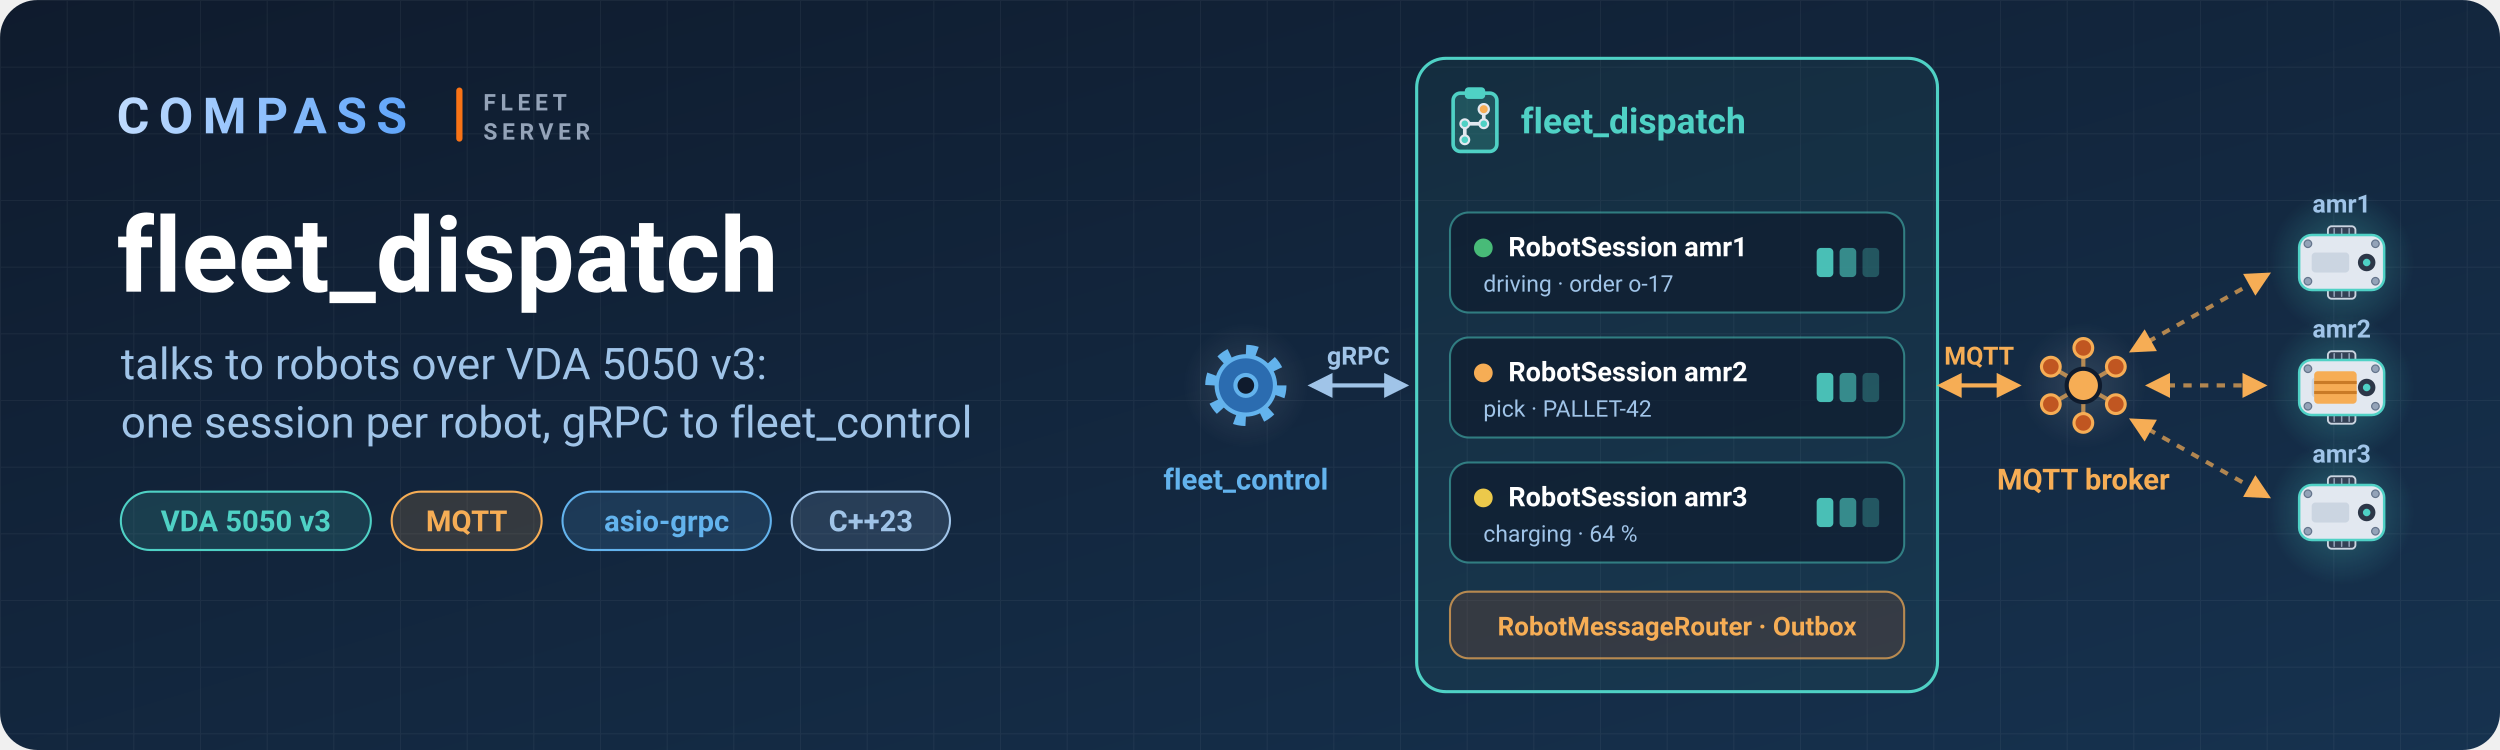
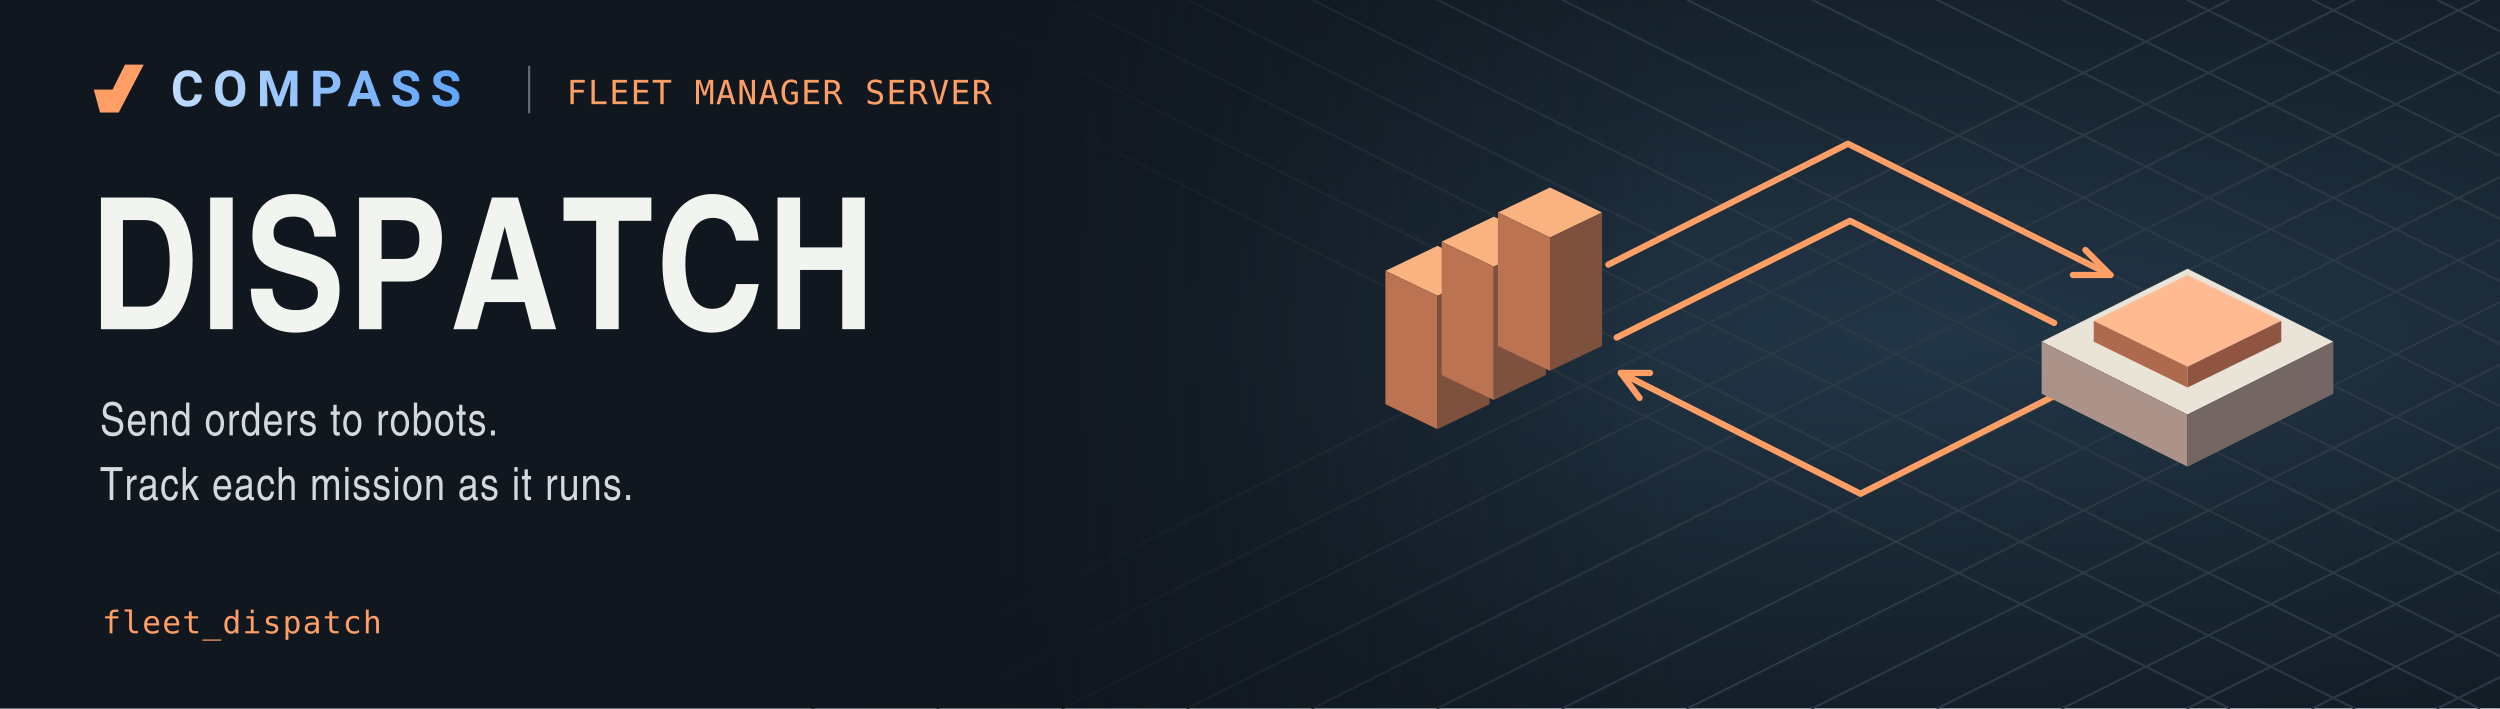
- <svg xmlns="http://www.w3.org/2000/svg" viewBox="0 0 1200 360" width="1200" height="360" font-family="'Segoe UI', Roboto, Helvetica, Arial, sans-serif">
+ <svg xmlns="http://www.w3.org/2000/svg" width="1200" height="340" viewBox="0 0 1200 340">
  <defs>
-     <linearGradient id="bg" x1="0" y1="0" x2="1" y2="1">
-       <stop offset="0" stop-color="#0f1b2d" />
-       <stop offset="1" stop-color="#16324f" />
-     </linearGradient>
-     <pattern id="grid" width="32" height="32" patternUnits="userSpaceOnUse">
-       <path d="M32 0H0V32" fill="none" stroke="#ffffff" stroke-opacity="0.05" stroke-width="1" />
-     </pattern>
    <linearGradient id="wordmark" x1="0" y1="0" x2="1" y2="0">
      <stop offset="0" stop-color="#bfdbfe" />
      <stop offset="1" stop-color="#60a5fa" />
    </linearGradient>
-     <radialGradient id="scan" cx="0.5" cy="0.5" r="0.5">
-       <stop offset="0" stop-color="#4fd1c5" stop-opacity="0.35" />
-       <stop offset="1" stop-color="#4fd1c5" stop-opacity="0" />
+     <radialGradient id="g" cx="77%" cy="47%" r="69%">
+       <stop stop-color="#223647" />
+       <stop offset="1" stop-color="#10171F" />
    </radialGradient>
-     <radialGradient id="glow" cx="0.5" cy="0.5" r="0.5">
-       <stop offset="0" stop-color="#ffffff" stop-opacity="0.12" />
-       <stop offset="1" stop-color="#ffffff" stop-opacity="0" />
-     </radialGradient>
-     <marker id="arrow" viewBox="0 0 10 10" refX="8" refY="5" markerWidth="6" markerHeight="6" orient="auto-start-reverse">
-       <path d="M0 0L10 5L0 10z" fill="#a0c4e8" />
-     </marker>
-     <marker id="arrow-mqtt" viewBox="0 0 10 10" refX="8" refY="5" markerWidth="6" markerHeight="6" orient="auto-start-reverse">
-       <path d="M0 0L10 5L0 10z" fill="#f6ad55" />
-     </marker>
-     <g id="robot">
-       <circle r="58" fill="url(#scan)" />
-       <g fill="#334155" stroke="#cbd5e1" stroke-width="1.5">
-         <rect x="-11" y="-29" width="22" height="9" rx="3" />
-         <rect x="-11" y="20" width="22" height="9" rx="3" />
-       </g>
-       <g stroke="#94a3b8" stroke-width="1.2" stroke-linecap="round">
-         <path d="M-6 -27V-22M0 -27V-22M6 -27V-22" />
-         <path d="M-6 22V27M0 22V27M6 22V27" />
-       </g>
-       <rect x="-34" y="-22" width="68" height="44" rx="10" fill="#e2e8f0" stroke="#4fd1c5" stroke-width="2" />
-       <g fill="#94a3b8" stroke="#64748b" stroke-width="1">
-         <circle cx="-27" cy="-15" r="3" />
-         <circle cx="-27" cy="15" r="3" />
-         <circle cx="27" cy="-15" r="3" />
-         <circle cx="27" cy="15" r="3" />
-       </g>
-       <rect x="-24" y="-8" width="30" height="16" rx="3" fill="#cbd5e1" />
-       <circle cx="20" cy="0" r="7" fill="#2d3748" />
-       <circle cx="20" cy="0" r="3" fill="#4fd1c5" />
-     </g>
-     <g id="inbox">
-       <rect x="0" y="-7" width="8" height="14" rx="2" fill="#4fd1c5" fill-opacity="0.9" />
-       <rect x="11" y="-7" width="8" height="14" rx="2" fill="#4fd1c5" fill-opacity="0.6" />
-       <rect x="22" y="-7" width="8" height="14" rx="2" fill="#4fd1c5" fill-opacity="0.3" />
-     </g>
  </defs>
-   <rect width="1200" height="360" rx="18" fill="url(#bg)" />
-   <rect width="1200" height="360" rx="18" fill="url(#grid)" />
-   <g transform="translate(598 185)">
-     <circle r="30" fill="url(#glow)" />
-     <circle r="16" fill="none" stroke="#63b3ed" stroke-width="7" stroke-dasharray="5.03 7.54" />
-     <circle r="14" fill="#2b6cb0" stroke="#63b3ed" stroke-width="2" />
-     <circle r="5" fill="#0f1b2d" stroke="#63b3ed" stroke-width="2" />
+   <rect width="1200" height="340" fill="url(#g)" />
+   <path d="M390 340l680 -340" stroke="#2B3945" stroke-width="1" stroke-linejoin="round" stroke-linecap="round" fill="none" />
+   <path d="M390 0l680 340" stroke="#2B3945" stroke-width="1" stroke-linejoin="round" stroke-linecap="round" fill="none" />
+   <path d="M450 340l680 -340" stroke="#2B3945" stroke-width="1" stroke-linejoin="round" stroke-linecap="round" fill="none" />
+   <path d="M450 0l680 340" stroke="#2B3945" stroke-width="1" stroke-linejoin="round" stroke-linecap="round" fill="none" />
+   <path d="M510 340l680 -340" stroke="#2B3945" stroke-width="1" stroke-linejoin="round" stroke-linecap="round" fill="none" />
+   <path d="M510 0l680 340" stroke="#2B3945" stroke-width="1" stroke-linejoin="round" stroke-linecap="round" fill="none" />
+   <path d="M570 340l680 -340" stroke="#2B3945" stroke-width="1" stroke-linejoin="round" stroke-linecap="round" fill="none" />
+   <path d="M570 0l680 340" stroke="#2B3945" stroke-width="1" stroke-linejoin="round" stroke-linecap="round" fill="none" />
+   <path d="M630 340l680 -340" stroke="#2B3945" stroke-width="1" stroke-linejoin="round" stroke-linecap="round" fill="none" />
+   <path d="M630 0l680 340" stroke="#2B3945" stroke-width="1" stroke-linejoin="round" stroke-linecap="round" fill="none" />
+   <path d="M690 340l680 -340" stroke="#2B3945" stroke-width="1" stroke-linejoin="round" stroke-linecap="round" fill="none" />
+   <path d="M690 0l680 340" stroke="#2B3945" stroke-width="1" stroke-linejoin="round" stroke-linecap="round" fill="none" />
+   <path d="M750 340l680 -340" stroke="#2B3945" stroke-width="1" stroke-linejoin="round" stroke-linecap="round" fill="none" />
+   <path d="M750 0l680 340" stroke="#2B3945" stroke-width="1" stroke-linejoin="round" stroke-linecap="round" fill="none" />
+   <path d="M810 340l680 -340" stroke="#2B3945" stroke-width="1" stroke-linejoin="round" stroke-linecap="round" fill="none" />
+   <path d="M810 0l680 340" stroke="#2B3945" stroke-width="1" stroke-linejoin="round" stroke-linecap="round" fill="none" />
+   <path d="M870 340l680 -340" stroke="#2B3945" stroke-width="1" stroke-linejoin="round" stroke-linecap="round" fill="none" />
+   <path d="M870 0l680 340" stroke="#2B3945" stroke-width="1" stroke-linejoin="round" stroke-linecap="round" fill="none" />
+   <path d="M930 340l680 -340" stroke="#2B3945" stroke-width="1" stroke-linejoin="round" stroke-linecap="round" fill="none" />
+   <path d="M930 0l680 340" stroke="#2B3945" stroke-width="1" stroke-linejoin="round" stroke-linecap="round" fill="none" />
+   <path d="M990 340l680 -340" stroke="#2B3945" stroke-width="1" stroke-linejoin="round" stroke-linecap="round" fill="none" />
+   <path d="M990 0l680 340" stroke="#2B3945" stroke-width="1" stroke-linejoin="round" stroke-linecap="round" fill="none" />
+   <path d="M1050 340l680 -340" stroke="#2B3945" stroke-width="1" stroke-linejoin="round" stroke-linecap="round" fill="none" />
+   <path d="M1050 0l680 340" stroke="#2B3945" stroke-width="1" stroke-linejoin="round" stroke-linecap="round" fill="none" />
+   <path d="M1110 340l680 -340" stroke="#2B3945" stroke-width="1" stroke-linejoin="round" stroke-linecap="round" fill="none" />
+   <path d="M1110 0l680 340" stroke="#2B3945" stroke-width="1" stroke-linejoin="round" stroke-linecap="round" fill="none" />
+   <path d="M1170 340l680 -340" stroke="#2B3945" stroke-width="1" stroke-linejoin="round" stroke-linecap="round" fill="none" />
+   <path d="M1170 0l680 340" stroke="#2B3945" stroke-width="1" stroke-linejoin="round" stroke-linecap="round" fill="none" />
+   <path d="M1230 340l680 -340" stroke="#2B3945" stroke-width="1" stroke-linejoin="round" stroke-linecap="round" fill="none" />
+   <path d="M1230 0l680 340" stroke="#2B3945" stroke-width="1" stroke-linejoin="round" stroke-linecap="round" fill="none" />
+   <path d="M1290 340l680 -340" stroke="#2B3945" stroke-width="1" stroke-linejoin="round" stroke-linecap="round" fill="none" />
+   <path d="M1290 0l680 340" stroke="#2B3945" stroke-width="1" stroke-linejoin="round" stroke-linecap="round" fill="none" />
+   <defs>
+     <linearGradient id="fade">
+       <stop offset="0.4" stop-color="#10171F" />
+       <stop offset="0.67" stop-color="#10171F" stop-opacity="0" />
+     </linearGradient>
+   </defs>
+   <rect width="1200" height="340" fill="url(#fade)" />
+   <path d="M45 43h9l6 -12h9l-12 23h-9Z" stroke="none" stroke-width="0" stroke-linejoin="round" stroke-linecap="round" fill="#FF9E65" />
+   <text x="82.0" y="51.0" font-family="'Segoe UI', Roboto, Helvetica, Arial, sans-serif" font-size="24" font-weight="700" letter-spacing="4.5" fill="url(#wordmark)">COMPASS</text>
+   <path d="M254 32v22" stroke="#63727E" stroke-width="1" stroke-linejoin="round" stroke-linecap="round" fill="none" />
+   <g aria-label="FLEET MANAGER SERVER" fill="#FF9E65" transform="translate(272.0 50.0) scale(0.0078125 -0.0078125)">
+     <path transform="translate(0.00)" d="M233 1493H1112V1323H436V883H1049V713H436V0H233Z" />
+     <path transform="translate(1309.80)" d="M215 1493H418V170H1139V0H215Z" />
+     <path transform="translate(2619.60)" d="M197 1493H1083V1323H399V881H1053V711H399V170H1102V0H197Z" />
+     <path transform="translate(3929.40)" d="M197 1493H1083V1323H399V881H1053V711H399V170H1102V0H197Z" />
+     <path transform="translate(5239.20)" d="M47 1493H1186V1323H719V0H516V1323H47Z" />
+     <path transform="translate(6549.00)" d="" />
+     <path transform="translate(7858.80)" d="M86 1493H356L614 733L874 1493H1145V0H958V1319L692 532H539L272 1319V0H86Z" />
+     <path transform="translate(9168.60)" d="M616 1315 403 551H829ZM494 1493H739L1196 0H987L877 389H354L246 0H37Z" />
+     <path transform="translate(10478.40)" d="M139 1493H395L899 264V1493H1094V0H838L334 1229V0H139Z" />
+     <path transform="translate(11788.20)" d="M616 1315 403 551H829ZM494 1493H739L1196 0H987L877 389H354L246 0H37Z" />
+     <path transform="translate(13098.00)" d="M1104 123Q1023 48 921.5 9.5Q820 -29 702 -29Q418 -29 260.0 174.5Q102 378 102 745Q102 1111 262.0 1315.5Q422 1520 707 1520Q801 1520 887.0 1493.5Q973 1467 1053 1413V1206Q972 1283 887.0 1319.5Q802 1356 707 1356Q510 1356 411.5 1203.5Q313 1051 313 745Q313 434 408.5 284.5Q504 135 702 135Q769 135 819.5 150.5Q870 166 911 199V600H694V766H1104Z" />
+     <path transform="translate(14407.80)" d="M197 1493H1083V1323H399V881H1053V711H399V170H1102V0H197Z" />
+     <path transform="translate(15717.60)" d="M760 705Q838 685 893.0 629.5Q948 574 1030 408L1233 0H1016L838 377Q761 538 699.5 584.5Q638 631 539 631H346V0H143V1493H559Q805 1493 936.0 1382.0Q1067 1271 1067 1061Q1067 913 986.5 819.5Q906 726 760 705ZM346 1327V797H567Q712 797 783.0 862.0Q854 927 854 1061Q854 1190 778.5 1258.5Q703 1327 559 1327Z" />
+     <path transform="translate(17027.40)" d="" />
+     <path transform="translate(18337.20)" d="M1012 1442V1237Q920 1296 827.5 1326.0Q735 1356 641 1356Q498 1356 415.0 1289.5Q332 1223 332 1110Q332 1011 386.5 959.0Q441 907 590 872L696 848Q906 799 1002.0 694.0Q1098 589 1098 408Q1098 195 966.0 83.0Q834 -29 582 -29Q477 -29 371.0 -6.5Q265 16 158 61V276Q273 203 375.5 169.0Q478 135 582 135Q735 135 820.0 203.5Q905 272 905 395Q905 507 846.5 566.0Q788 625 643 657L535 682Q327 729 233.0 824.0Q139 919 139 1079Q139 1279 273.5 1399.5Q408 1520 631 1520Q717 1520 812.0 1500.5Q907 1481 1012 1442Z" />
+     <path transform="translate(19647.00)" d="M197 1493H1083V1323H399V881H1053V711H399V170H1102V0H197Z" />
+     <path transform="translate(20956.80)" d="M760 705Q838 685 893.0 629.5Q948 574 1030 408L1233 0H1016L838 377Q761 538 699.5 584.5Q638 631 539 631H346V0H143V1493H559Q805 1493 936.0 1382.0Q1067 1271 1067 1061Q1067 913 986.5 819.5Q906 726 760 705ZM346 1327V797H567Q712 797 783.0 862.0Q854 927 854 1061Q854 1190 778.5 1258.5Q703 1327 559 1327Z" />
+     <path transform="translate(22266.60)" d="M616 170 967 1493H1176L739 0H494L57 1493H266Z" />
+     <path transform="translate(23576.40)" d="M197 1493H1083V1323H399V881H1053V711H399V170H1102V0H197Z" />
+     <path transform="translate(24886.20)" d="M760 705Q838 685 893.0 629.5Q948 574 1030 408L1233 0H1016L838 377Q761 538 699.5 584.5Q638 631 539 631H346V0H143V1493H559Q805 1493 936.0 1382.0Q1067 1271 1067 1061Q1067 913 986.5 819.5Q906 726 760 705ZM346 1327V797H567Q712 797 783.0 862.0Q854 927 854 1061Q854 1190 778.5 1258.5Q703 1327 559 1327Z" />
  </g>
-   <text x="598" y="235" fill="#63b3ed" font-size="14" font-weight="600" text-anchor="middle">fleet_control</text>
-   <path d="M630 185H674" stroke="#a0c4e8" stroke-width="2" fill="none" marker-start="url(#arrow)" marker-end="url(#arrow)" />
-   <text x="652" y="175" fill="#a0c4e8" font-size="12" font-weight="600" text-anchor="middle">gRPC</text>
-   <rect x="680" y="28" width="250" height="304" rx="14" fill="#2c7a7b" fill-opacity="0.12" stroke="#4fd1c5" stroke-width="1.5" />
-   <g transform="translate(708 58) scale(0.7)">
-     <rect x="-15" y="-19" width="30" height="40" rx="5" fill="#2c7a7b" fill-opacity="0.5" stroke="#4fd1c5" stroke-width="2.5" />
-     <rect x="-7" y="-23" width="14" height="8" rx="2.5" fill="#4fd1c5" />
-     <path d="M-7 13V2H6V-8" fill="none" stroke="#e2e8f0" stroke-width="2.5" stroke-linejoin="round" />
-     <g fill="#4fd1c5" stroke="#e2e8f0" stroke-width="1.5">
-       <circle cx="-7" cy="13" r="3" />
-       <circle cx="-7" cy="2" r="3" />
-       <circle cx="6" cy="2" r="3" />
-     </g>
-     <circle cx="6" cy="-8" r="3.5" fill="#f6ad55" stroke="#e2e8f0" stroke-width="1.5" />
+   <g aria-label="DISPATCH" fill="#F2F4EF" transform="translate(43.0 158.0) scale(0.088 -0.088)">
+     <path transform="translate(0.00)" d="M62 0H317C382 0 439 26 478 75C532 144 562 249 562 374C562 592 474 718 322 718H62ZM182 595H300C393 595 437 522 437 370C437 214 387 123 302 123H182Z" />
+     <path transform="translate(605.64)" d="M175 718H52V0H175Z" />
+     <path transform="translate(847.27)" d="M32 221C34 163 41 134 59 98C97 22 174 -19 277 -19C426 -19 516 69 516 214C516 321 472 376 362 409L218 452C173 466 156 486 156 527C156 581 195 614 261 614C334 614 370 581 379 505H497C488 655 406 737 265 737C125 737 41 653 41 512C41 450 58 402 91 369C116 343 153 326 228 305L291 287C374 263 398 243 398 196C398 137 355 104 279 104C196 104 155 142 150 221Z" />
+     <path transform="translate(1407.91)" d="M185 260H326C440 260 514 353 514 495C514 631 442 718 331 718H62V0H185ZM185 383V595H283C360 595 391 566 391 492C391 418 361 383 299 383Z" />
+     <path transform="translate(1968.55)" d="M187 148H404L442 0H576L368 718H226L16 0H146ZM296 559 370 271H220Z" />
+     <path transform="translate(2574.18)" d="M312 591H490V718H11V591H189V0H312Z" />
+     <path transform="translate(3088.82)" d="M561 483C555 540 546 570 524 610C479 692 402 737 309 737C141 737 36 591 36 357C36 124 138 -19 306 -19C384 -19 450 13 495 74C529 120 545 162 561 246H438C429 206 423 188 410 167C386 130 351 111 307 111C216 111 161 203 161 356C161 515 216 607 312 607C353 607 388 589 409 559C422 538 429 522 438 483Z" />
+     <path transform="translate(3694.45)" d="M411 323V0H534V718H411V446H181V718H58V0H181V323Z" />
  </g>
-   <text x="730" y="64" fill="#4fd1c5" font-size="17" font-weight="700">fleet_dispatch</text>
-   <g font-size="13">
-     <g transform="translate(696 102)">
-       <rect width="218" height="48" rx="9" fill="#0f1b2d" fill-opacity="0.65" stroke="#4fd1c5" stroke-opacity="0.5" />
-       <circle cx="16" cy="17" r="4.5" fill="#48bb78" />
-       <text x="28" y="21" fill="#ffffff" font-weight="600">RobotSession amr1</text>
-       <text x="16" y="38" fill="#a0c4e8" font-size="11">driving · order o-17</text>
-       <use href="#inbox" x="176" y="24" />
-     </g>
-     <g transform="translate(696 162)">
-       <rect width="218" height="48" rx="9" fill="#0f1b2d" fill-opacity="0.65" stroke="#4fd1c5" stroke-opacity="0.5" />
-       <circle cx="16" cy="17" r="4.5" fill="#f6ad55" />
-       <text x="28" y="21" fill="#ffffff" font-weight="600">RobotSession amr2</text>
-       <text x="16" y="38" fill="#a0c4e8" font-size="11">pick · PALLET-42</text>
-       <use href="#inbox" x="176" y="24" />
-     </g>
-     <g transform="translate(696 222)">
-       <rect width="218" height="48" rx="9" fill="#0f1b2d" fill-opacity="0.65" stroke="#4fd1c5" stroke-opacity="0.5" />
-       <circle cx="16" cy="17" r="4.5" fill="#ecc94b" />
-       <text x="28" y="21" fill="#ffffff" font-weight="600">RobotSession amr3</text>
-       <text x="16" y="38" fill="#a0c4e8" font-size="11">charging · 64 %</text>
-       <use href="#inbox" x="176" y="24" />
-     </g>
+   <g aria-label="Send orders to robots." fill="#D1DADD" transform="translate(48.0 209.0) scale(0.022 -0.022)">
+     <path transform="translate(0.00)" d="M492 508C487 572 480 602 462 637C427 701 359 737 270 737C199 737 145 715 109 670C78 630 60 576 60 518C60 427 102 369 185 346L306 312C403 284 431 257 431 188C431 109 376 64 280 64C214 64 165 88 138 134C122 161 116 185 115 232H40C41 155 52 113 83 71C128 8 186 -19 276 -19C421 -19 508 62 508 197C508 299 462 366 374 390L206 437C158 450 137 479 137 530C137 608 186 654 270 654C325 654 369 632 394 593C408 569 414 548 417 508Z" />
+     <path transform="translate(574.27)" d="M345 164C338 105 290 62 232 62C190 62 156 81 135 117C118 146 112 174 110 233H423C420 336 411 385 386 437C353 506 305 538 236 538C112 538 33 427 33 252C33 86 108 -15 230 -15C329 -15 398 51 417 164ZM110 303C114 397 164 460 233 460C270 460 301 442 321 410C337 383 344 357 348 303Z" />
+     <path transform="translate(1057.55)" d="M121 523H53V0H125V285C125 394 170 460 243 460C304 460 331 418 331 322V0H403V356C403 471 350 538 258 538C199 538 158 511 121 446Z" />
+     <path transform="translate(1540.82)" d="M409 718H337V444C303 511 265 538 206 538C99 538 29 433 29 274C29 98 103 -15 217 -15C275 -15 310 10 341 75V0H409ZM221 460C295 460 336 385 336 248C336 180 324 134 298 102C278 76 249 62 218 62C146 62 104 138 104 269C104 397 142 460 221 460Z" />
+     <path transform="translate(2024.09)" d="" />
+     <path transform="translate(2279.36)" d="M231 538C110 538 29 427 29 261C29 99 110 -14 228 -14C346 -14 427 99 427 262C427 424 346 538 231 538ZM230 461C303 461 352 382 352 262C352 141 303 63 228 63C152 63 104 141 104 262C104 384 152 461 230 461Z" />
+     <path transform="translate(2762.64)" d="M272 445V535C265 537 261 538 253 538C203 538 169 509 131 434V523H63V0H135V305C135 386 182 446 245 445Z" />
+     <path transform="translate(3062.91)" d="M409 718H337V444C303 511 265 538 206 538C99 538 29 433 29 274C29 98 103 -15 217 -15C275 -15 310 10 341 75V0H409ZM221 460C295 460 336 385 336 248C336 180 324 134 298 102C278 76 249 62 218 62C146 62 104 138 104 269C104 397 142 460 221 460Z" />
+     <path transform="translate(3546.18)" d="M345 164C338 105 290 62 232 62C190 62 156 81 135 117C118 146 112 174 110 233H423C420 336 411 385 386 437C353 506 305 538 236 538C112 538 33 427 33 252C33 86 108 -15 230 -15C329 -15 398 51 417 164ZM110 303C114 397 164 460 233 460C270 460 301 442 321 410C337 383 344 357 348 303Z" />
+     <path transform="translate(4029.45)" d="M272 445V535C265 537 261 538 253 538C203 538 169 509 131 434V523H63V0H135V305C135 386 182 446 245 445Z" />
+     <path transform="translate(4329.73)" d="M366 374C360 479 302 538 204 538C105 538 40 473 40 373C40 306 72 264 139 244L223 219C289 199 308 183 308 144C308 93 270 62 207 62C134 62 101 93 96 168H26C29 116 34 91 49 64C76 13 131 -15 202 -15C311 -15 380 52 380 157C380 231 347 269 260 296L187 318C124 337 110 350 110 387C110 433 143 461 199 461C262 461 293 433 296 374Z" />
+     <path transform="translate(4767.00)" d="" />
+     <path transform="translate(5022.27)" d="M211 450V523H141V669H69V523H11V450H69V105C69 29 96 -7 153 -7C159 -7 162 -7 178 -4C183 -4 190 -3 210 0V69H185C154 68 141 80 141 110V450Z" />
+     <path transform="translate(5277.55)" d="M231 538C110 538 29 427 29 261C29 99 110 -14 228 -14C346 -14 427 99 427 262C427 424 346 538 231 538ZM230 461C303 461 352 382 352 262C352 141 303 63 228 63C152 63 104 141 104 262C104 384 152 461 230 461Z" />
+     <path transform="translate(5760.82)" d="" />
+     <path transform="translate(6016.09)" d="M272 445V535C265 537 261 538 253 538C203 538 169 509 131 434V523H63V0H135V305C135 386 182 446 245 445Z" />
+     <path transform="translate(6316.36)" d="M231 538C110 538 29 427 29 261C29 99 110 -14 228 -14C346 -14 427 99 427 262C427 424 346 538 231 538ZM230 461C303 461 352 382 352 262C352 141 303 63 228 63C152 63 104 141 104 262C104 384 152 461 230 461Z" />
+     <path transform="translate(6799.64)" d="M116 0V68C148 8 181 -15 237 -15C350 -15 424 99 424 274C424 432 353 538 247 538C193 538 157 514 120 455V718H48V0ZM235 460C310 460 349 395 349 268C349 138 307 62 235 62C204 62 175 76 155 102C129 135 117 180 117 249C117 388 158 460 235 460Z" />
+     <path transform="translate(7282.91)" d="M231 538C110 538 29 427 29 261C29 99 110 -14 228 -14C346 -14 427 99 427 262C427 424 346 538 231 538ZM230 461C303 461 352 382 352 262C352 141 303 63 228 63C152 63 104 141 104 262C104 384 152 461 230 461Z" />
+     <path transform="translate(7766.18)" d="M211 450V523H141V669H69V523H11V450H69V105C69 29 96 -7 153 -7C159 -7 162 -7 178 -4C183 -4 190 -3 210 0V69H185C154 68 141 80 141 110V450Z" />
+     <path transform="translate(8021.45)" d="M366 374C360 479 302 538 204 538C105 538 40 473 40 373C40 306 72 264 139 244L223 219C289 199 308 183 308 144C308 93 270 62 207 62C134 62 101 93 96 168H26C29 116 34 91 49 64C76 13 131 -15 202 -15C311 -15 380 52 380 157C380 231 347 269 260 296L187 318C124 337 110 350 110 387C110 433 143 461 199 461C262 461 293 433 296 374Z" />
+     <path transform="translate(8458.73)" d="M157 107H71V0H157Z" />
  </g>
-   <rect x="696" y="284" width="218" height="32" rx="9" fill="#c05621" fill-opacity="0.18" stroke="#f6ad55" stroke-opacity="0.7" />
-   <text x="805" y="305" fill="#f6ad55" font-size="12.5" font-weight="600" text-anchor="middle">RobotMessageRouter · Outbox</text>
-   <path d="M932 185H968" stroke="#f6ad55" stroke-width="2" fill="none" marker-start="url(#arrow-mqtt)" marker-end="url(#arrow-mqtt)" />
-   <text x="950" y="175" fill="#f6ad55" font-size="12" font-weight="600" text-anchor="middle">MQTT</text>
-   <g transform="translate(1000 185)">
-     <circle r="30" fill="url(#glow)" />
-     <g stroke="#f6ad55" stroke-width="2" stroke-opacity="0.7">
-       <path d="M0 0L0 -18M0 0L15.6 -9M0 0L15.6 9M0 0L0 18M0 0L-15.6 9M0 0L-15.6 -9" />
-     </g>
-     <g fill="#c05621" stroke="#f6ad55" stroke-width="1.5">
-       <circle cy="-18" r="4.5" />
-       <circle cx="15.6" cy="-9" r="4.5" />
-       <circle cx="15.6" cy="9" r="4.5" />
-       <circle cy="18" r="4.5" />
-       <circle cx="-15.6" cy="9" r="4.5" />
-       <circle cx="-15.6" cy="-9" r="4.5" />
-     </g>
-     <circle r="8" fill="#f6ad55" stroke="#0f1b2d" stroke-width="2" />
+   <g aria-label="Track each mission as it runs." fill="#D1DADD" transform="translate(48.0 240.0) scale(0.022 -0.022)">
+     <path transform="translate(0.00)" d="M11 631H211V0H291V631H490V718H11Z" />
+     <path transform="translate(528.27)" d="M272 445V535C265 537 261 538 253 538C203 538 169 509 131 434V523H63V0H135V305C135 386 182 446 245 445Z" />
+     <path transform="translate(828.55)" d="M117 364C127 438 155 465 218 465C284 465 317 436 317 378C317 340 306 322 279 318L160 300C77 287 30 229 30 138C30 45 84 -15 167 -15C228 -15 272 10 319 70C324 12 344 -10 393 -10C404 -10 413 -8 426 -3C431 -1 432 -1 435 0V64C417 60 416 60 410 60C395 60 387 71 387 91V392C387 483 325 538 223 538C156 538 105 514 77 469C60 441 54 416 51 364ZM315 181C315 114 254 58 182 58C132 58 105 89 105 146C105 198 131 223 196 234C279 248 300 253 315 267Z" />
+     <path transform="translate(1311.82)" d="M391 347C378 475 324 538 228 538C104 538 25 427 25 252C25 89 100 -15 217 -15C315 -15 374 52 391 185H321C306 103 271 62 216 62C143 62 102 132 102 259C102 386 146 460 221 460C278 460 309 426 321 347Z" />
+     <path transform="translate(1749.09)" d="M237 328 401 523H310L125 302V718H55V0H125V198L185 264L318 0H411Z" />
+     <path transform="translate(2186.36)" d="" />
+     <path transform="translate(2441.64)" d="M345 164C338 105 290 62 232 62C190 62 156 81 135 117C118 146 112 174 110 233H423C420 336 411 385 386 437C353 506 305 538 236 538C112 538 33 427 33 252C33 86 108 -15 230 -15C329 -15 398 51 417 164ZM110 303C114 397 164 460 233 460C270 460 301 442 321 410C337 383 344 357 348 303Z" />
+     <path transform="translate(2924.91)" d="M117 364C127 438 155 465 218 465C284 465 317 436 317 378C317 340 306 322 279 318L160 300C77 287 30 229 30 138C30 45 84 -15 167 -15C228 -15 272 10 319 70C324 12 344 -10 393 -10C404 -10 413 -8 426 -3C431 -1 432 -1 435 0V64C417 60 416 60 410 60C395 60 387 71 387 91V392C387 483 325 538 223 538C156 538 105 514 77 469C60 441 54 416 51 364ZM315 181C315 114 254 58 182 58C132 58 105 89 105 146C105 198 131 223 196 234C279 248 300 253 315 267Z" />
+     <path transform="translate(3408.18)" d="M391 347C378 475 324 538 228 538C104 538 25 427 25 252C25 89 100 -15 217 -15C315 -15 374 52 391 185H321C306 103 271 62 216 62C143 62 102 132 102 259C102 386 146 460 221 460C278 460 309 426 321 347Z" />
+     <path transform="translate(3845.45)" d="M125 718H53V0H125V285C125 396 169 460 247 460C306 460 331 425 331 342V0H403V356C403 471 350 538 258 538C200 538 167 516 125 451Z" />
+     <path transform="translate(4328.73)" d="" />
+     <path transform="translate(4584.00)" d="M53 0H125V285C125 392 170 460 239 460C281 460 306 424 306 362V0H378V319C378 398 423 460 481 460C534 460 559 420 559 338V0H631V362C631 471 580 538 496 538C443 538 416 520 367 453C340 514 307 538 254 538C197 538 158 511 121 446V523H53Z" />
+     <path transform="translate(5294.27)" d="M127 523H55V0H127ZM127 618V718H55V618Z" />
+     <path transform="translate(5503.55)" d="M366 374C360 479 302 538 204 538C105 538 40 473 40 373C40 306 72 264 139 244L223 219C289 199 308 183 308 144C308 93 270 62 207 62C134 62 101 93 96 168H26C29 116 34 91 49 64C76 13 131 -15 202 -15C311 -15 380 52 380 157C380 231 347 269 260 296L187 318C124 337 110 350 110 387C110 433 143 461 199 461C262 461 293 433 296 374Z" />
+     <path transform="translate(5940.82)" d="M366 374C360 479 302 538 204 538C105 538 40 473 40 373C40 306 72 264 139 244L223 219C289 199 308 183 308 144C308 93 270 62 207 62C134 62 101 93 96 168H26C29 116 34 91 49 64C76 13 131 -15 202 -15C311 -15 380 52 380 157C380 231 347 269 260 296L187 318C124 337 110 350 110 387C110 433 143 461 199 461C262 461 293 433 296 374Z" />
+     <path transform="translate(6378.09)" d="M127 523H55V0H127ZM127 618V718H55V618Z" />
+     <path transform="translate(6587.36)" d="M231 538C110 538 29 427 29 261C29 99 110 -14 228 -14C346 -14 427 99 427 262C427 424 346 538 231 538ZM230 461C303 461 352 382 352 262C352 141 303 63 228 63C152 63 104 141 104 262C104 384 152 461 230 461Z" />
+     <path transform="translate(7070.64)" d="M121 523H53V0H125V285C125 394 170 460 243 460C304 460 331 418 331 322V0H403V356C403 471 350 538 258 538C199 538 158 511 121 446Z" />
+     <path transform="translate(7553.91)" d="" />
+     <path transform="translate(7809.18)" d="M117 364C127 438 155 465 218 465C284 465 317 436 317 378C317 340 306 322 279 318L160 300C77 287 30 229 30 138C30 45 84 -15 167 -15C228 -15 272 10 319 70C324 12 344 -10 393 -10C404 -10 413 -8 426 -3C431 -1 432 -1 435 0V64C417 60 416 60 410 60C395 60 387 71 387 91V392C387 483 325 538 223 538C156 538 105 514 77 469C60 441 54 416 51 364ZM315 181C315 114 254 58 182 58C132 58 105 89 105 146C105 198 131 223 196 234C279 248 300 253 315 267Z" />
+     <path transform="translate(8292.45)" d="M366 374C360 479 302 538 204 538C105 538 40 473 40 373C40 306 72 264 139 244L223 219C289 199 308 183 308 144C308 93 270 62 207 62C134 62 101 93 96 168H26C29 116 34 91 49 64C76 13 131 -15 202 -15C311 -15 380 52 380 157C380 231 347 269 260 296L187 318C124 337 110 350 110 387C110 433 143 461 199 461C262 461 293 433 296 374Z" />
+     <path transform="translate(8729.73)" d="" />
+     <path transform="translate(8985.00)" d="M127 523H55V0H127ZM127 618V718H55V618Z" />
+     <path transform="translate(9194.27)" d="M211 450V523H141V669H69V523H11V450H69V105C69 29 96 -7 153 -7C159 -7 162 -7 178 -4C183 -4 190 -3 210 0V69H185C154 68 141 80 141 110V450Z" />
+     <path transform="translate(9449.55)" d="" />
+     <path transform="translate(9704.82)" d="M272 445V535C265 537 261 538 253 538C203 538 169 509 131 434V523H63V0H135V305C135 386 182 446 245 445Z" />
+     <path transform="translate(10005.09)" d="M401 0V523H329V235C329 129 283 62 211 62C156 62 128 101 128 176V523H56V147C56 45 108 -15 197 -15C261 -15 295 9 333 81V0Z" />
+     <path transform="translate(10488.36)" d="M121 523H53V0H125V285C125 394 170 460 243 460C304 460 331 418 331 322V0H403V356C403 471 350 538 258 538C199 538 158 511 121 446Z" />
+     <path transform="translate(10971.64)" d="M366 374C360 479 302 538 204 538C105 538 40 473 40 373C40 306 72 264 139 244L223 219C289 199 308 183 308 144C308 93 270 62 207 62C134 62 101 93 96 168H26C29 116 34 91 49 64C76 13 131 -15 202 -15C311 -15 380 52 380 157C380 231 347 269 260 296L187 318C124 337 110 350 110 387C110 433 143 461 199 461C262 461 293 433 296 374Z" />
+     <path transform="translate(11408.91)" d="M157 107H71V0H157Z" />
  </g>
-   <text x="1000" y="235" fill="#f6ad55" font-size="14" font-weight="600" text-anchor="middle">MQTT broker</text>
-   <g stroke="#f6ad55" stroke-opacity="0.7" stroke-width="2" stroke-dasharray="4 4" fill="none" marker-start="url(#arrow-mqtt)" marker-end="url(#arrow-mqtt)">
-     <path d="M1024 168L1088 132" />
-     <path d="M1032 185H1086" />
-     <path d="M1024 202L1088 238" />
+   <g aria-label="fleet_dispatch" fill="#FF9E65" transform="translate(49.0 304.0) scale(0.007324219 -0.007324219)">
+     <path transform="translate(0.00)" d="M1063 1556V1403H854Q755 1403 716.5 1362.5Q678 1322 678 1219V1120H1063V977H678V0H494V977H195V1120H494V1198Q494 1382 578.5 1469.0Q663 1556 842 1556Z" />
+     <path transform="translate(1314.92)" d="M639 406Q639 282 684.5 219.0Q730 156 819 156H1034V0H801Q636 0 545.5 106.0Q455 212 455 406V1423H160V1567H639Z" />
+     <path transform="translate(2629.84)" d="M1112 606V516H315V510Q315 327 410.5 227.0Q506 127 680 127Q768 127 864.0 155.0Q960 183 1069 240V57Q964 14 866.5 -7.5Q769 -29 678 -29Q417 -29 270.0 127.5Q123 284 123 559Q123 827 267.0 987.0Q411 1147 651 1147Q865 1147 988.5 1002.0Q1112 857 1112 606ZM928 660Q924 822 851.5 906.5Q779 991 643 991Q510 991 424.0 903.0Q338 815 322 659Z" />
+     <path transform="translate(3944.76)" d="M1112 606V516H315V510Q315 327 410.5 227.0Q506 127 680 127Q768 127 864.0 155.0Q960 183 1069 240V57Q964 14 866.5 -7.5Q769 -29 678 -29Q417 -29 270.0 127.5Q123 284 123 559Q123 827 267.0 987.0Q411 1147 651 1147Q865 1147 988.5 1002.0Q1112 857 1112 606ZM928 660Q924 822 851.5 906.5Q779 991 643 991Q510 991 424.0 903.0Q338 815 322 659Z" />
+     <path transform="translate(5259.68)" d="M614 1438V1120H1032V977H614V369Q614 245 661.0 196.0Q708 147 825 147H1032V0H807Q600 0 515.0 83.0Q430 166 430 369V977H131V1120H430V1438Z" />
+     <path transform="translate(6574.60)" d="M1233 -403V-483H0V-403Z" />
+     <path transform="translate(7889.52)" d="M858 977V1556H1042V0H858V141Q812 58 735.5 14.5Q659 -29 559 -29Q356 -29 239.5 128.5Q123 286 123 563Q123 836 240.0 991.5Q357 1147 559 1147Q660 1147 737.0 1103.5Q814 1060 858 977ZM317 559Q317 345 385.0 236.0Q453 127 586 127Q719 127 788.5 237.0Q858 347 858 559Q858 772 788.5 881.5Q719 991 586 991Q453 991 385.0 882.0Q317 773 317 559Z" />
+     <path transform="translate(9204.44)" d="M256 1120H727V143H1092V0H178V143H543V977H256ZM543 1556H727V1323H543Z" />
+     <path transform="translate(10519.36)" d="M973 1081V901Q894 947 814.0 970.0Q734 993 651 993Q526 993 464.5 952.5Q403 912 403 829Q403 754 449.0 717.0Q495 680 678 645L752 631Q889 605 959.5 527.0Q1030 449 1030 324Q1030 158 912.0 64.5Q794 -29 584 -29Q501 -29 410.0 -11.5Q319 6 213 41V231Q316 178 410.0 151.5Q504 125 588 125Q710 125 777.0 174.5Q844 224 844 313Q844 441 599 490L591 492L522 506Q363 537 290.0 610.5Q217 684 217 811Q217 972 326.0 1059.5Q435 1147 637 1147Q727 1147 810.0 1130.5Q893 1114 973 1081Z" />
+     <path transform="translate(11834.28)" d="M375 141V-426H190V1120H375V977Q421 1060 497.5 1103.5Q574 1147 674 1147Q877 1147 992.5 990.0Q1108 833 1108 555Q1108 282 992.0 126.5Q876 -29 674 -29Q572 -29 495.5 14.5Q419 58 375 141ZM915 559Q915 773 847.5 882.0Q780 991 647 991Q513 991 444.0 881.5Q375 772 375 559Q375 347 444.0 237.0Q513 127 647 127Q780 127 847.5 236.0Q915 345 915 559Z" />
+     <path transform="translate(13149.20)" d="M702 563H641Q480 563 398.5 506.5Q317 450 317 338Q317 237 378.0 181.0Q439 125 547 125Q699 125 786.0 230.5Q873 336 874 522V563ZM1059 639V0H874V166Q815 66 725.5 18.5Q636 -29 508 -29Q337 -29 235.0 67.5Q133 164 133 326Q133 513 258.5 610.0Q384 707 627 707H874V736Q873 870 806.0 930.5Q739 991 592 991Q498 991 402.0 964.0Q306 937 215 885V1069Q317 1108 410.5 1127.5Q504 1147 592 1147Q731 1147 829.5 1106.0Q928 1065 989 983Q1027 933 1043.0 859.5Q1059 786 1059 639Z" />
+     <path transform="translate(14464.12)" d="M614 1438V1120H1032V977H614V369Q614 245 661.0 196.0Q708 147 825 147H1032V0H807Q600 0 515.0 83.0Q430 166 430 369V977H131V1120H430V1438Z" />
+     <path transform="translate(15779.04)" d="M1061 57Q987 14 908.5 -7.5Q830 -29 748 -29Q488 -29 341.5 127.0Q195 283 195 559Q195 835 341.5 991.0Q488 1147 748 1147Q829 1147 906.0 1126.0Q983 1105 1061 1061V868Q988 933 914.5 962.0Q841 991 748 991Q575 991 482.0 879.0Q389 767 389 559Q389 352 482.5 239.5Q576 127 748 127Q844 127 920.0 156.5Q996 186 1061 248Z" />
+     <path transform="translate(17093.96)" d="M1051 694V0H866V694Q866 845 813.0 916.0Q760 987 647 987Q518 987 448.5 895.5Q379 804 379 633V0H195V1556H379V952Q428 1048 512.0 1097.5Q596 1147 711 1147Q882 1147 966.5 1034.5Q1051 922 1051 694Z" />
  </g>
-   <g transform="translate(1124 126) scale(0.6)">
-     <use href="#robot" />
-   </g>
-   <g transform="translate(1124 186) scale(0.6)">
-     <use href="#robot" />
-     <rect x="-22" y="-13" width="34" height="26" rx="3" fill="#f6ad55" />
-     <path d="M-22 -4H12M-22 4H12" stroke="#c97b26" stroke-width="2.5" />
-   </g>
-   <g transform="translate(1124 246) scale(0.6)">
-     <use href="#robot" />
-   </g>
-   <g font-size="12" font-weight="600" fill="#a0c4e8" text-anchor="middle">
-     <text x="1124" y="102">amr1</text>
-     <text x="1124" y="162">amr2</text>
-     <text x="1124" y="222">amr3</text>
-   </g>
-   <g id="brand">
-     <text x="56" y="64" fill="url(#wordmark)" font-size="24" font-weight="700" letter-spacing="4.5">COMPASS</text>
-     <rect x="219" y="42" width="3" height="26" rx="1.5" fill="#f97316" />
-     <g fill="#94a3b8" font-size="11" font-weight="600" letter-spacing="2.2">
-       <text x="232" y="53">FLEET</text>
-       <text x="232" y="67">SERVER</text>
-     </g>
-   </g>
-   <text x="56" y="140" fill="#ffffff" font-size="50" font-weight="700">fleet_dispatch</text>
-   <text x="58" y="182" fill="#a0c4e8" font-size="21">talks to robots over VDA 5050 v3:</text>
-   <text x="58" y="210" fill="#a0c4e8" font-size="21">one session per robot, gRPC to fleet_control</text>
-   <g font-size="14" font-weight="600" text-anchor="middle">
-     <rect x="58" y="236" width="120" height="28" rx="14" fill="#4fd1c5" fill-opacity="0.15" stroke="#4fd1c5" />
-     <text x="118" y="255" fill="#4fd1c5">VDA 5050 v3</text>
-     <rect x="188" y="236" width="72" height="28" rx="14" fill="#f6ad55" fill-opacity="0.15" stroke="#f6ad55" />
-     <text x="224" y="255" fill="#f6ad55">MQTT</text>
-     <rect x="270" y="236" width="100" height="28" rx="14" fill="#63b3ed" fill-opacity="0.15" stroke="#63b3ed" />
-     <text x="320" y="255" fill="#63b3ed">asio-grpc</text>
-     <rect x="380" y="236" width="76" height="28" rx="14" fill="#a0c4e8" fill-opacity="0.15" stroke="#a0c4e8" />
-     <text x="418" y="255" fill="#a0c4e8">C++23</text>
-   </g>
+   <path d="M665 130l25 -12 25 12 -25 12Z" stroke="none" stroke-width="0" stroke-linejoin="round" stroke-linecap="round" fill="#FAB380" />
+   <path d="M665 130l25 12v64l-25 -12Z" stroke="none" stroke-width="0" stroke-linejoin="round" stroke-linecap="round" fill="#BC7351" />
+   <path d="M690 142l25 -12v64l-25 12Z" stroke="none" stroke-width="0" stroke-linejoin="round" stroke-linecap="round" fill="#7E503E" />
+   <path d="M692 116l25 -12 25 12 -25 12Z" stroke="none" stroke-width="0" stroke-linejoin="round" stroke-linecap="round" fill="#FAB380" />
+   <path d="M692 116l25 12v64l-25 -12Z" stroke="none" stroke-width="0" stroke-linejoin="round" stroke-linecap="round" fill="#BC7351" />
+   <path d="M717 128l25 -12v64l-25 12Z" stroke="none" stroke-width="0" stroke-linejoin="round" stroke-linecap="round" fill="#7E503E" />
+   <path d="M719 102l25 -12 25 12 -25 12Z" stroke="none" stroke-width="0" stroke-linejoin="round" stroke-linecap="round" fill="#FAB380" />
+   <path d="M719 102l25 12v64l-25 -12Z" stroke="none" stroke-width="0" stroke-linejoin="round" stroke-linecap="round" fill="#BC7351" />
+   <path d="M744 114l25 -12v64l-25 12Z" stroke="none" stroke-width="0" stroke-linejoin="round" stroke-linecap="round" fill="#7E503E" />
+   <path d="M772 127l115 -58 126 63" stroke="#FF9E65" stroke-width="3" stroke-linejoin="round" stroke-linecap="round" fill="none" />
+   <path d="M776 162l112 -56 98 49" stroke="#FF9E65" stroke-width="3" stroke-linejoin="round" stroke-linecap="round" fill="none" />
+   <path d="M994 186l-101 51 -115 -58" stroke="#FF9E65" stroke-width="3" stroke-linejoin="round" stroke-linecap="round" fill="none" />
+   <path d="M1001 120l12 12 -18 0 M792 179l-14 0 9 12" stroke="#FF9E65" stroke-width="3" stroke-linejoin="round" stroke-linecap="round" fill="none" />
+   <path d="M980 164l70 -35 70 35 -70 35Z" stroke="none" stroke-width="0" stroke-linejoin="round" stroke-linecap="round" fill="#E9E3D8" />
+   <path d="M980 164l70 35v25l-70 -35Z" stroke="none" stroke-width="0" stroke-linejoin="round" stroke-linecap="round" fill="#AB9389" />
+   <path d="M1050 199l70 -35v25l-70 35Z" stroke="none" stroke-width="0" stroke-linejoin="round" stroke-linecap="round" fill="#736665" />
+   <path d="M1005 154l45 -22 45 22 -45 22Z" stroke="none" stroke-width="0" stroke-linejoin="round" stroke-linecap="round" fill="#FFBA91" />
+   <path d="M1005 154l45 22v10l-45 -22Z" stroke="none" stroke-width="0" stroke-linejoin="round" stroke-linecap="round" fill="#AD6A4C" />
+   <path d="M1050 176l45 -22v10l-45 22Z" stroke="none" stroke-width="0" stroke-linejoin="round" stroke-linecap="round" fill="#8F5541" />
</svg>
